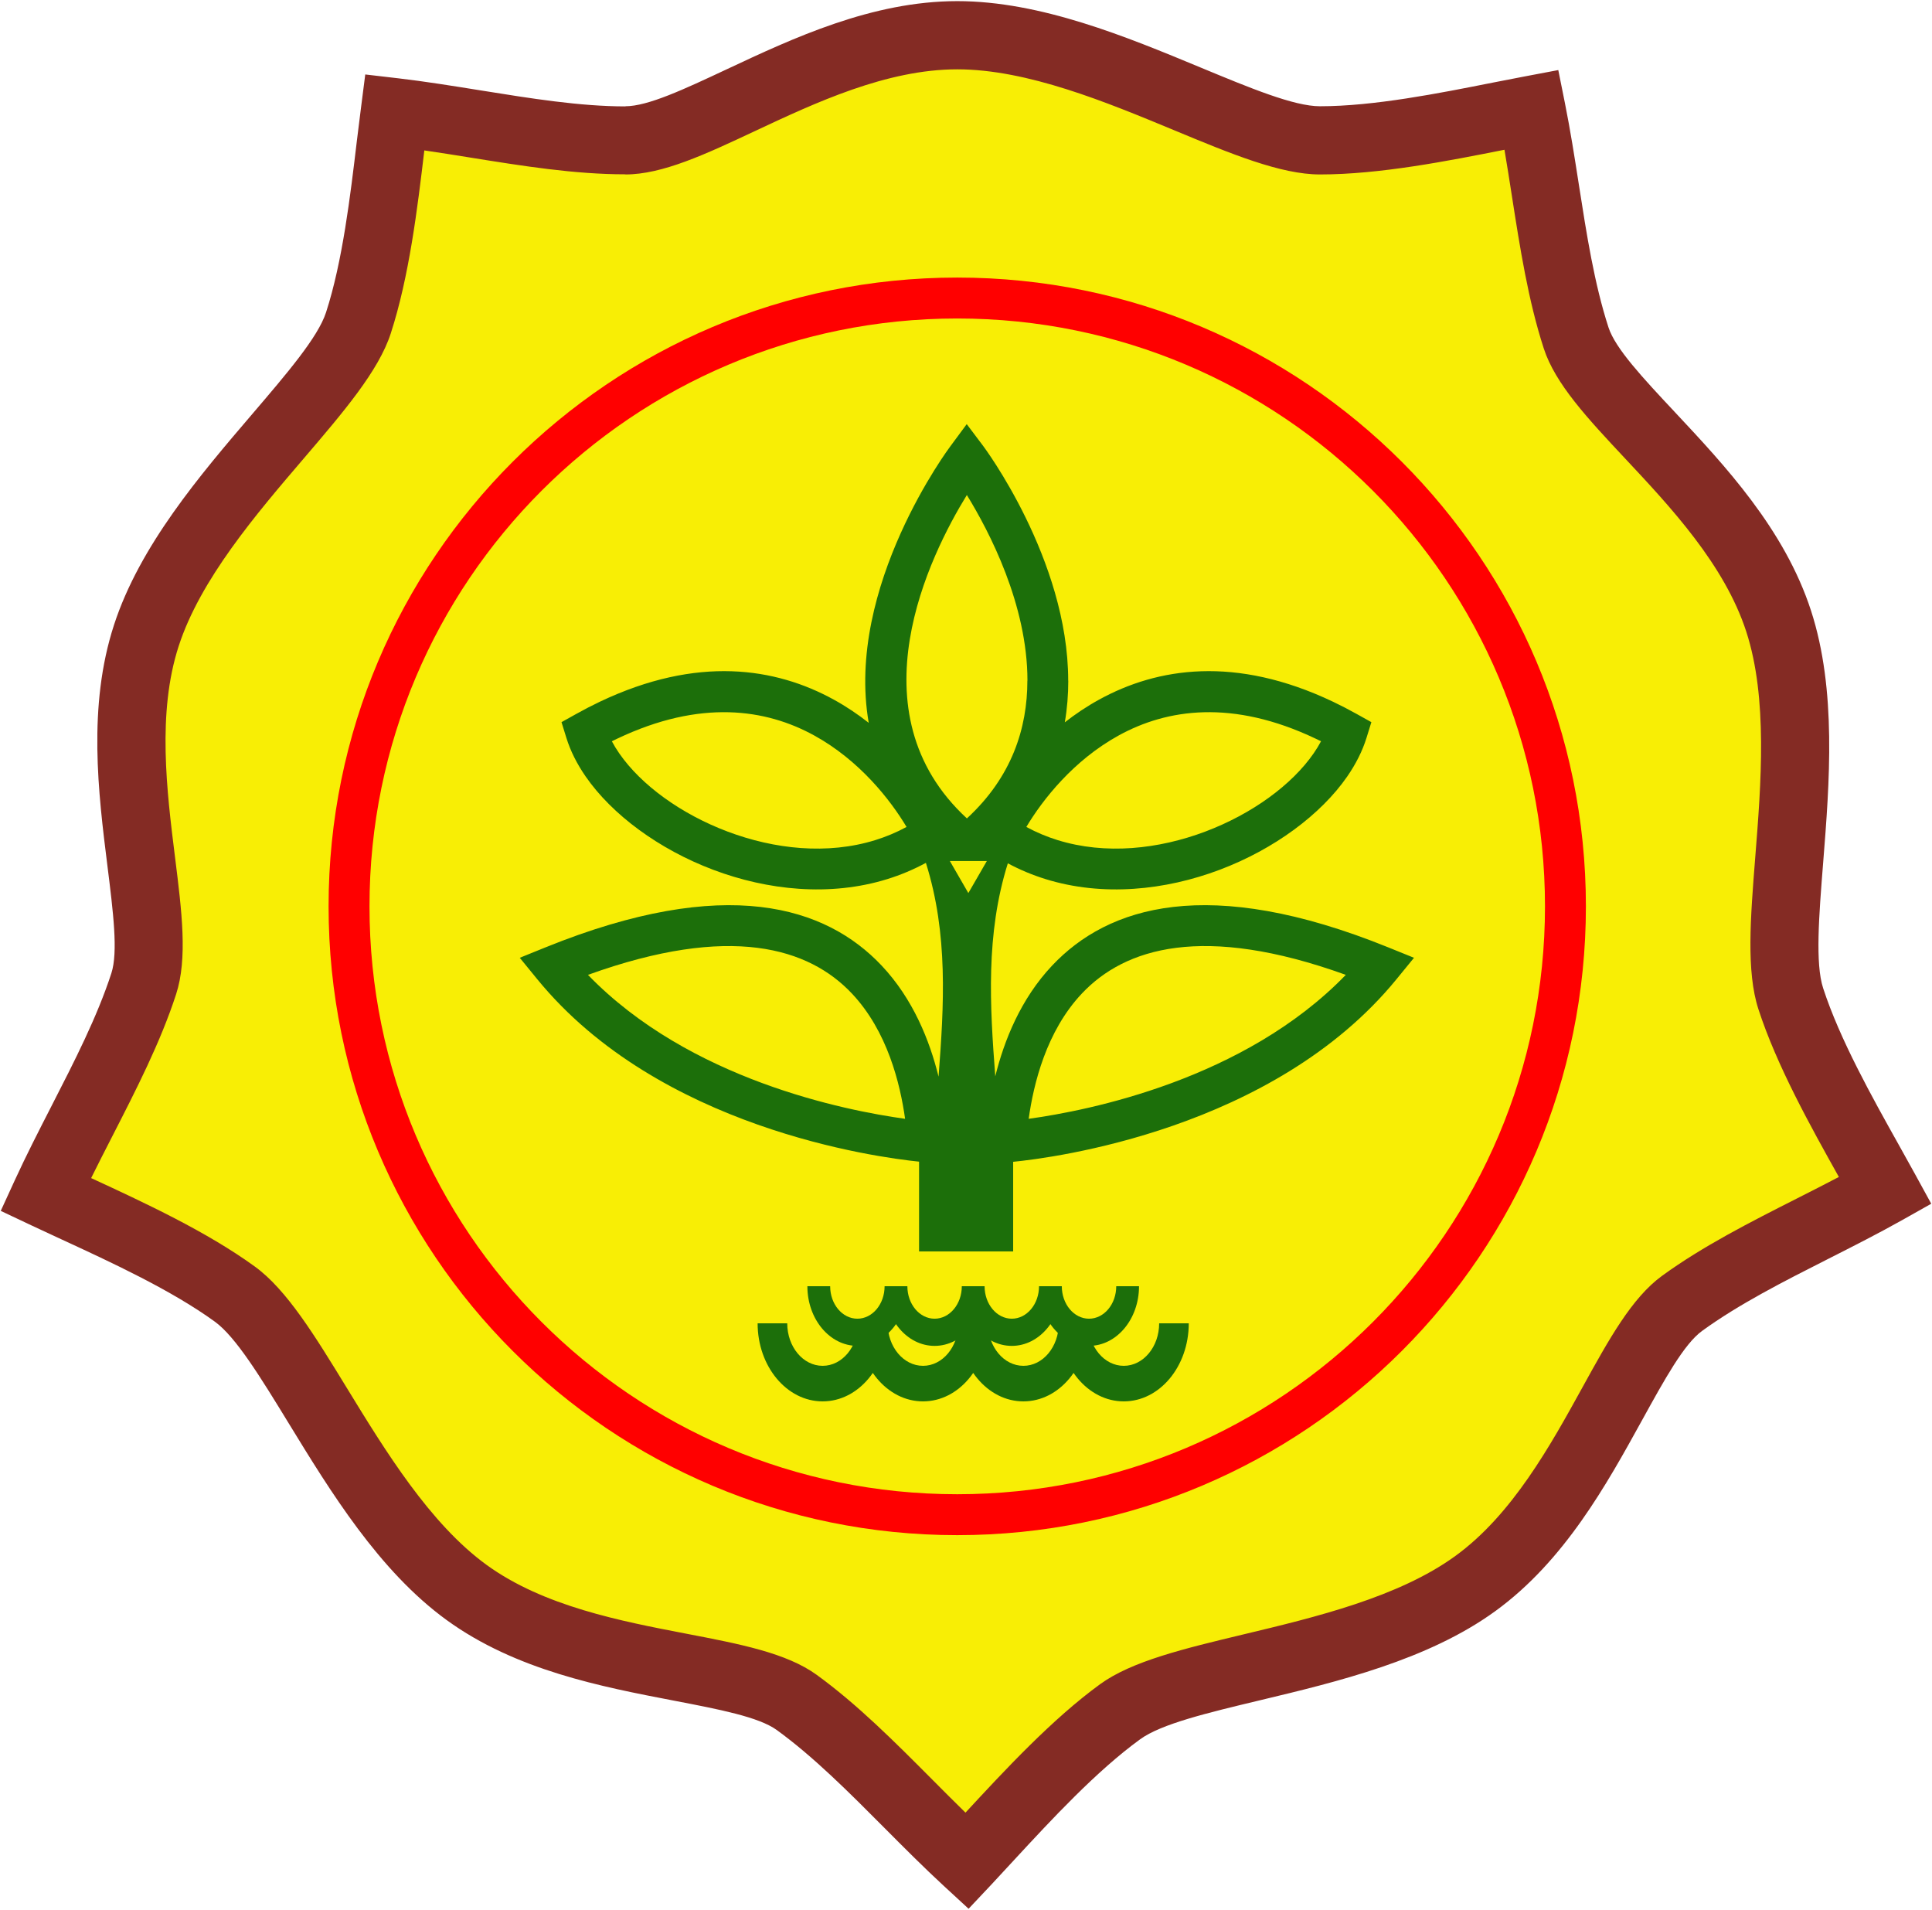
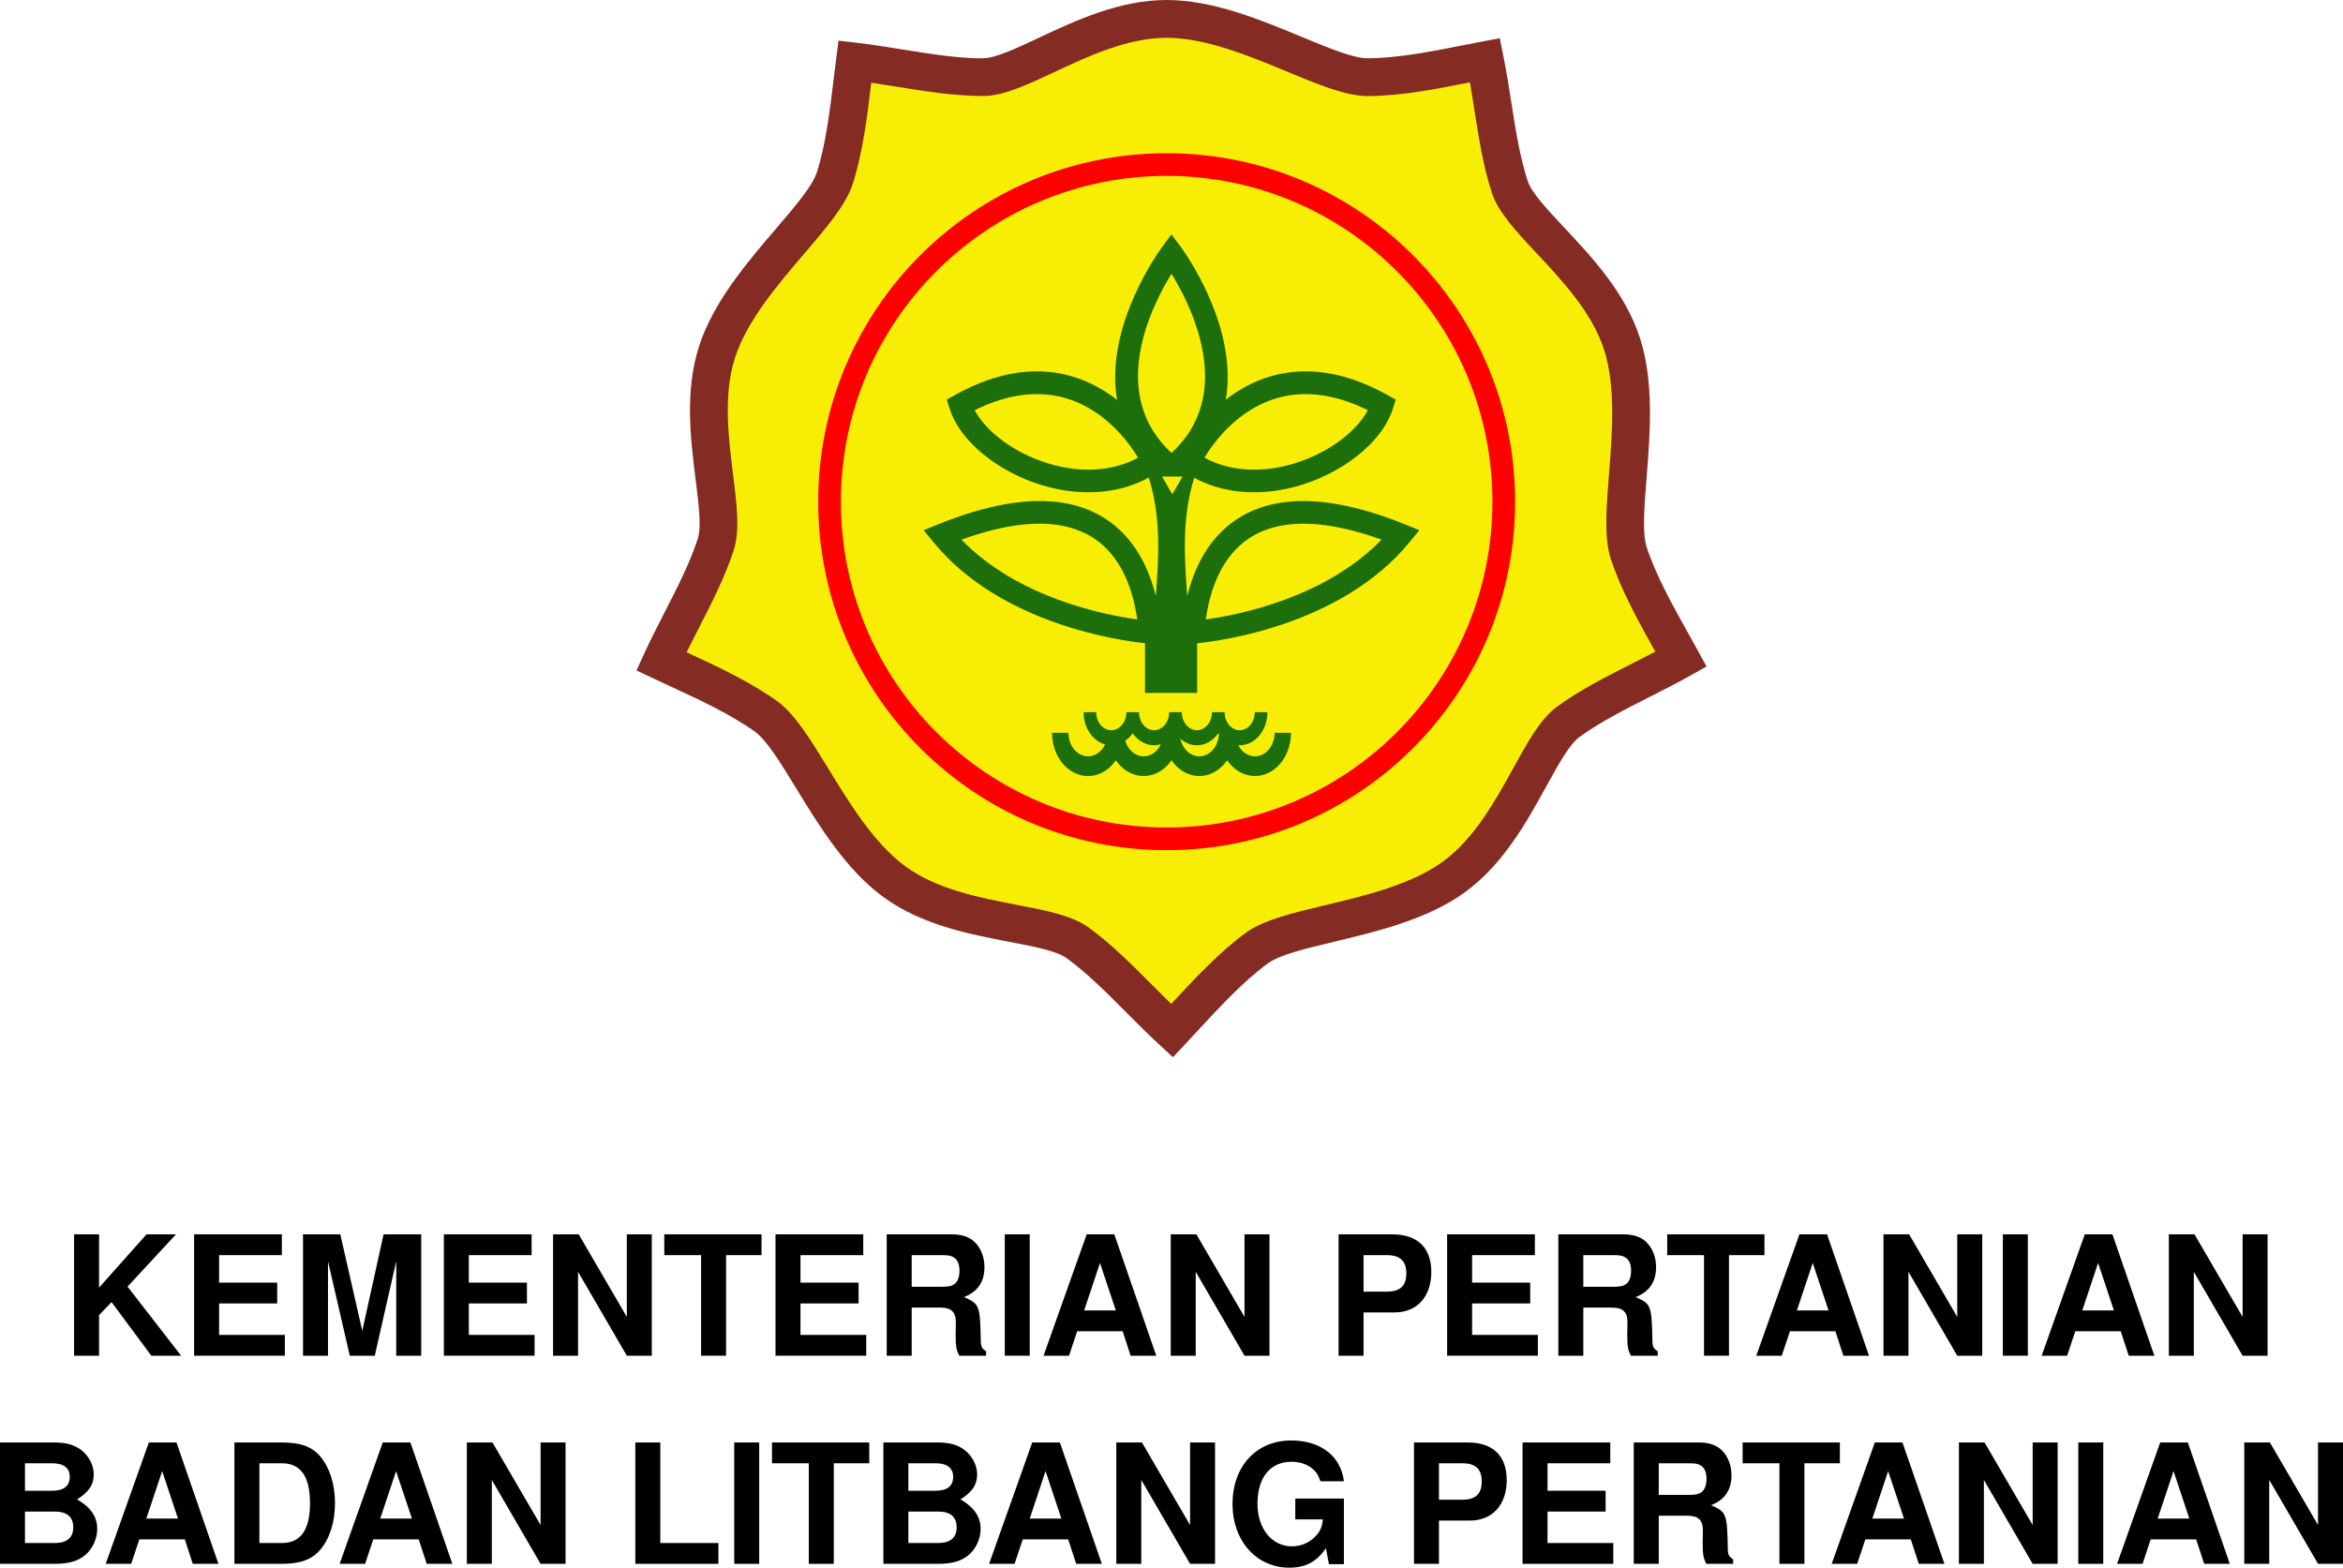
- <svg xmlns="http://www.w3.org/2000/svg" xml:space="preserve" width="600px" height="593px" style="shape-rendering:geometricPrecision; text-rendering:geometricPrecision; image-rendering:optimizeQuality; fill-rule:evenodd; clip-rule:evenodd" viewBox="0 0 600000 592765">
-   <defs>
-     <style type="text/css">
+ <svg xmlns="http://www.w3.org/2000/svg" xml:space="preserve" width="1312.726" height="878.287" style="clip-rule:evenodd;fill-rule:evenodd;image-rendering:optimizeQuality;shape-rendering:geometricPrecision;text-rendering:geometricPrecision" viewBox="0 0 1312725.6 877939.11" version="1.1" id="svg20">
+   <defs id="defs4">
+     <style type="text/css" id="style2">
   
    .fil3 {fill:#1C6F0A}
    .fil0 {fill:#F8EE05}
    .fil4 {fill:#1C6F0A;fill-rule:nonzero}
    .fil1 {fill:#842B24;fill-rule:nonzero}
    .fil2 {fill:red;fill-rule:nonzero}
   
  </style>
  </defs>
-   <g id="Pertanian">
-     <path class="fil0" d="M300281 577686c13061,-13864 30370,-33817 47591,-46329 19124,-13895 76514,-15246 110319,-39806 33804,-24560 46383,-74046 64193,-86986 18535,-13466 42214,-23284 63109,-35036 -9149,-16706 -22777,-39334 -29354,-59579 -7305,-22481 9145,-77480 -3767,-117220 -12912,-39739 -56089,-66994 -62891,-87931 -7080,-21789 -9099,-47343 -13820,-70847 -18715,3539 -44447,9507 -65734,9507 -23639,0 -70862,-32640 -112647,-32640 -41784,0 -81047,32641 -103062,32641 -22911,0 -47838,-5976 -71650,-8750 -2418,18893 -4693,45210 -11271,65455 -7305,22481 -52940,57308 -65852,97047 -12912,39739 5999,87167 -805,108104 -7080,21790 -20466,43650 -30462,65440 17222,8138 41547,18434 58768,30946 19124,13894 38144,68058 71948,92618 33804,24560 84755,21231 102565,34171 18535,13467 35189,32953 52823,49194z" />
-     <path class="fil1" d="M314996 577338c-3466,3746 -6791,7340 -7023,7586l-7169 7609 -7679 -7072c-6167,-5680 -12348,-11889 -18531,-18100 -10937,-10987 -21882,-21981 -33341,-30308 -5602,-4070 -17875,-6428 -32097,-9159 -22382,-4298 -48992,-9409 -70467,-25012 -20984,-15246 -36065,-39892 -49011,-61050 -8751,-14302 -16419,-26833 -22937,-31568 -13501,-9809 -32178,-18429 -47701,-25593 -3148,-1453 -6169,-2847 -9371,-4360l-9436 -4459 4349 -9479c3527,-7688 7504,-15449 11482,-23212 7060,-13778 14125,-27567 18526,-41111 2122,-6530 567,-18969 -1236,-33382 -2823,-22579 -6180,-49422 2041,-74722 8013,-24662 26786,-46613 42903,-65457 10904,-12750 20457,-23921 22949,-31590 5127,-15778 7558,-36245 9579,-53256 220,-1855 433,-3645 1279,-10255l1329 -10385 10334 1204c8086,942 16853,2351 25623,3761 15387,2473 30784,4948 44827,4948l0 -42c6996,0 18285,-5295 31367,-11430 20660,-9690 45222,-21211 71695,-21211 25908,0 52600,11077 75515,20587 15481,6424 29044,12053 37132,12053 16699,0 36881,-4006 53655,-7335 2669,-530 5240,-1040 10134,-1965l10225 -1933 2058 10246c1698,8455 3030,16991 4362,25529 2387,15294 4775,30598 9168,44118 2138,6580 10676,15695 20570,26258 15586,16640 34117,36422 42321,61674 8029,24711 5746,53473 3787,78166 -1330,16755 -2495,31435 -19,39054 5168,15906 15208,33851 23553,48766 1653,2955 3238,5787 5016,9034l5010 9147 -9104 5121c-7232,4068 -15084,8046 -22938,12025 -13833,7008 -27675,14023 -39138,22350 -5581,4054 -11613,14995 -18604,27673 -11007,19962 -24093,43695 -45589,59313 -20925,15202 -49048,21935 -73193,27714 -16283,3898 -30549,7313 -37127,12092 -13605,9885 -27516,24921 -39080,37419zm-15157 -14646c12257,-13247 26953,-29088 41829,-39896 9840,-7149 26098,-11041 44654,-15483 22174,-5308 48003,-11491 65665,-24322 17677,-12843 29513,-34309 39469,-52365 8225,-14918 15324,-27792 24724,-34621 12689,-9219 27366,-16656 42033,-24087 4293,-2175 8585,-4350 12866,-6599 -8783,-15699 -19277,-34516 -24991,-52100 -3795,-11681 -2477,-28288 -973,-47243 1808,-22786 3915,-49327 -2794,-69977 -6758,-20800 -23513,-38688 -37606,-53733 -11648,-12436 -21701,-23168 -25285,-34198 -4831,-14870 -7373,-31155 -9912,-47428 -746,-4780 -1492,-9559 -2292,-14260 -17639,3501 -38775,7668 -57299,7668 -12207,0 -27632,-6401 -45238,-13708 -21074,-8745 -45622,-18932 -67409,-18932 -21949,0 -44116,10397 -62762,19142 -15448,7246 -28779,13498 -40300,13498l0 -42c-15810,0 -31979,-2599 -48136,-5196 -4740,-762 -9480,-1524 -14302,-2223 -2116,17817 -4682,39146 -10433,56845 -3779,11631 -14624,24312 -27003,38786 -14839,17351 -32124,37561 -38849,58261 -6743,20751 -3694,45123 -1131,65623 2107,16855 3927,31401 326,42482 -4824,14848 -12340,29515 -19849,44171 -2204,4302 -4408,8602 -6539,12914 16326,7535 35864,16586 50848,27472 9901,7193 18615,21434 28561,37689 11911,19466 25786,42141 43387,54929 17698,12858 41777,17483 62030,21373 16724,3212 31156,5984 40535,12798 12692,9221 24302,20885 35905,32541 3408,3424 6816,6847 10272,10219z" />
-     <path class="fil2" d="M297279 86064c53912,0 102721,21853 138052,57184 35331,35331 57184,84140 57184,138052 0,53912 -21853,102721 -57184,138052 -35331,35331 -84140,57184 -138052,57184 -53912,0 -102721,-21853 -138052,-57184 -35331,-35331 -57184,-84140 -57184,-138052 0,-53912 21853,-102721 57184,-138052 35331,-35331 84140,-57184 138052,-57184zm129069 66167c-33031,-33031 -78664,-53461 -129069,-53461 -50405,0 -96038,20430 -129069,53461 -33031,33031 -53461,78664 -53461,129069 0,50405 20430,96038 53461,129069 33031,33031 78664,53462 129069,53462 50405,0 96038,-20430 129069,-53462 33031,-33031 53462,-78664 53462,-129069 0,-50405 -20430,-96038 -53462,-129069z" />
-     <path class="fil3" d="M291462 334102l24 0c1682,-22102 3023,-44205 -3943,-66307 -3877,2103 -7887,3771 -11985,5042 -17814,5524 -37169,3474 -54053,-2888 -16861,-6353 -31427,-17113 -39635,-28986 -2676,-3871 -4709,-7894 -5973,-11969l-1516 -4890 4494 -2505c2561,-1428 5032,-2704 7413,-3836 30337,-14422 54572,-10581 72628,-667 3929,2158 7554,4608 10875,7220 -7369,-42347 25267,-85750 25392,-85920l5045 -6826 5104 6777c18,24 26406,35129 26406,72859l25 0c0,4304 -335,8636 -1076,12951 3266,-2552 6822,-4946 10671,-7060 18055,-9914 42291,-13756 72627,667 2382,1132 4852,2408 7413,3836l4494 2505 -1516 4890c-1264,4075 -3297,8098 -5973,11969 -8208,11874 -22774,22633 -39635,28986 -16884,6362 -36239,8412 -54053,2888 -4005,-1242 -7927,-2864 -11723,-4901 -6912,22047 -5577,44093 -3900,66139 2743,-11083 7874,-24036 17683,-34420 17277,-18292 48313,-28324 104388,-5613l7966 3226 -5434 6650c-38250,46806 -106942,55503 -119049,56695l0 27827 -29222 0 0 -27874c-13325,-1364 -80795,-10419 -118573,-56647l-5434 -6650 7965 -3226c56075,-22711 87112,-12678 104389,5613 9816,10393 14949,23358 17689,34447zm9268 -56929l2872 -4974 2872 -4974 -5743 0 -5743 0 2872 4974 2872 4974zm-465 -123586c-11493,18662 -35762,67437 16,100406 13985,-12871 18778,-28040 18778,-42787l25 0c0,-23540 -11811,-46229 -18819,-57619zm-18727 103056c-5038,-8425 -14605,-20676 -28726,-28430 -14951,-8210 -35248,-11283 -61114,1014 -561,266 -1121,538 -1680,815 658,1243 1419,2487 2275,3724 6794,9828 19168,18854 33680,24322 14489,5459 30942,7267 45864,2640 3317,-1029 6564,-2380 9701,-4084zm65926 -28430c-14121,7754 -23687,20004 -28726,28430 3137,1704 6383,3055 9701,4084 14922,4627 31375,2820 45864,-2640 14512,-5468 26886,-14494 33680,-24322 855,-1237 1617,-2481 2275,-3724 -559,-277 -1119,-549 -1680,-815 -25866,-12297 -46162,-9224 -61114,-1014zm-11455 80126c-11090,11742 -15026,28094 -16544,38924 18569,-2558 66982,-12130 98488,-44696 -44384,-16004 -68643,-8311 -81944,5771zm-54923 38924c-1518,-10830 -5454,-27182 -16544,-38924 -13301,-14082 -37560,-21775 -81944,-5771 31506,32566 79919,42137 98488,44696z" />
-     <path class="fil4" d="M353732 399246c0,5114 -1738,9745 -4548,13097 -2810,3352 -6692,5425 -10979,5425 -4288,0 -8170,-2073 -10979,-5425 -355,-423 -692,-866 -1011,-1328 -319,462 -656,905 -1011,1328 -2810,3352 -6692,5425 -10979,5425 -4288,0 -8170,-2073 -10979,-5425 -355,-423 -692,-866 -1011,-1328 -319,462 -656,905 -1011,1328 -2810,3352 -6692,5425 -10979,5425 -4288,0 -8169,-2073 -10979,-5425 -355,-423 -692,-866 -1011,-1328 -319,462 -657,905 -1011,1328 -2810,3352 -6692,5425 -10979,5425 -4288,0 -8169,-2073 -10979,-5425 -2810,-3352 -4548,-7982 -4548,-13097l7075 0c0,2785 946,5306 2475,7130 1530,1824 3643,2953 5977,2953 2335,0 4448,-1129 5978,-2953 1529,-1824 2475,-4345 2475,-7130l7074 0c0,2785 946,5306 2476,7130 1530,1824 3643,2953 5977,2953 2335,0 4448,-1129 5977,-2953 1530,-1824 2476,-4345 2476,-7130l7074 0c0,2785 946,5306 2476,7130 1529,1824 3643,2953 5977,2953 2334,0 4448,-1129 5977,-2953 1530,-1824 2476,-4345 2476,-7130l7074 0c0,2785 946,5306 2475,7130 1530,1824 3643,2953 5978,2953 2334,0 4448,-1129 5977,-2953 1530,-1824 2475,-4345 2475,-7130l7075 0z" />
-     <path class="fil4" d="M369181 410768c0,6691 -2260,12750 -5913,17135 -3653,4386 -8700,7098 -14273,7098 -5574,0 -10620,-2712 -14273,-7098 -461,-553 -899,-1133 -1314,-1738 -415,604 -853,1185 -1314,1738 -3653,4386 -8700,7098 -14273,7098 -5574,0 -10620,-2712 -14273,-7098 -461,-553 -899,-1133 -1314,-1738 -415,604 -854,1185 -1314,1738 -3653,4386 -8699,7098 -14273,7098 -5574,0 -10620,-2712 -14273,-7098 -461,-553 -899,-1133 -1314,-1738 -415,604 -853,1185 -1314,1738 -3653,4386 -8700,7098 -14273,7098 -5574,0 -10620,-2712 -14273,-7098 -3653,-4385 -5913,-10444 -5913,-17135l9197 0c0,3644 1230,6942 3218,9329 1988,2387 4736,3863 7771,3863 3035,0 5783,-1476 7771,-3863 1988,-2387 3218,-5685 3218,-9329l9197 0c0,3644 1230,6942 3218,9329 1988,2387 4736,3863 7771,3863 3035,0 5782,-1476 7771,-3863 1988,-2387 3218,-5685 3218,-9329l9197 0c0,3644 1230,6942 3218,9329 1988,2387 4736,3863 7771,3863 3035,0 5783,-1476 7771,-3863 1988,-2387 3218,-5685 3218,-9329l9197 0c0,3644 1230,6942 3218,9329 1988,2387 4736,3863 7771,3863 3035,0 5782,-1476 7771,-3863 1988,-2387 3218,-5685 3218,-9329l9197 0z" />
+   <g id="Pertanian" transform="translate(356362.83,-404.9356)">
+     <g id="g17038">
+       <g id="g17739">
+         <path class="fil0" d="m 300445.49,577686 c 13061,-13864 30370,-33817 47591,-46329 19124,-13895 76514,-15246 110319,-39806 33804,-24560 46383,-74046 64193,-86986 18535,-13466 42214,-23284 63109,-35036 -9149,-16706 -22777,-39334 -29354,-59579 -7305,-22481 9145,-77480 -3767,-117220 -12912,-39739 -56089,-66994 -62891,-87931 -7080,-21789 -9099,-47343 -13820,-70847 -18715,3539 -44447,9507 -65734,9507 -23639,0 -70862,-32640 -112647,-32640 -41784,0 -81047,32641 -103062,32641 -22911,0 -47838,-5976 -71650,-8750 -2418,18893 -4693,45210 -11271,65455 -7305,22481 -52940,57308 -65852,97047 -12912,39739 5999,87167 -805,108104 -7080,21790 -20466,43650 -30462,65440 17222,8138 41547,18434 58768,30946 19124,13894 38144,68058 71948,92618 33804,24560 84755,21231 102565,34171 18535,13467 35189,32953 52823,49194 z" id="path7" />
+         <path class="fil1" d="m 314996,577338 c -3466,3746 -6791,7340 -7023,7586 l -7169,7609 -7679,-7072 c -6167,-5680 -12348,-11889 -18531,-18100 -10937,-10987 -21882,-21981 -33341,-30308 -5602,-4070 -17875,-6428 -32097,-9159 -22382,-4298 -48992,-9409 -70467,-25012 C 117705,487636 102624,462990 89678,441832 80927,427530 73259,414999 66741,410264 53240,400455 34563,391835 19040,384671 c -3148,-1453 -6169,-2847 -9371,-4360 l -9436,-4459 4349,-9479 c 3527,-7688 7504,-15449 11482,-23212 7060,-13778 14125,-27567 18526,-41111 2122,-6530 567,-18969 -1236,-33382 -2823,-22579 -6180,-49422 2041,-74722 8013,-24662 26786,-46613 42903,-65457 10904,-12750 20457,-23921 22949,-31590 5127,-15778 7558,-36245 9579,-53256 220,-1855 433,-3645 1279,-10255 l 1329,-10385 10334,1204 c 8086,942 16853,2351 25623,3761 15387,2473 30784,4948 44827,4948 v -42 c 6996,0 18285,-5295 31367,-11430 20660,-9690 45222,-21211 71695,-21211 25908,0 52600,11077 75515,20587 15481,6424 29044,12053 37132,12053 16699,0 36881,-4006 53655,-7335 2669,-530 5240,-1040 10134,-1965 l 10225,-1933 2058,10246 c 1698,8455 3030,16991 4362,25529 2387,15294 4775,30598 9168,44118 2138,6580 10676,15695 20570,26258 15586,16640 34117,36422 42321,61674 8029,24711 5746,53473 3787,78166 -1330,16755 -2495,31435 -19,39054 5168,15906 15208,33851 23553,48766 1653,2955 3238,5787 5016,9034 l 5010,9147 -9104,5121 c -7232,4068 -15084,8046 -22938,12025 -13833,7008 -27675,14023 -39138,22350 -5581,4054 -11613,14995 -18604,27673 -11007,19962 -24093,43695 -45589,59313 -20925,15202 -49048,21935 -73193,27714 -16283,3898 -30549,7313 -37127,12092 -13605,9885 -27516,24921 -39080,37419 z m -15157,-14646 c 12257,-13247 26953,-29088 41829,-39896 9840,-7149 26098,-11041 44654,-15483 22174,-5308 48003,-11491 65665,-24322 17677,-12843 29513,-34309 39469,-52365 8225,-14918 15324,-27792 24724,-34621 12689,-9219 27366,-16656 42033,-24087 4293,-2175 8585,-4350 12866,-6599 -8783,-15699 -19277,-34516 -24991,-52100 -3795,-11681 -2477,-28288 -973,-47243 1808,-22786 3915,-49327 -2794,-69977 -6758,-20800 -23513,-38688 -37606,-53733 -11648,-12436 -21701,-23168 -25285,-34198 -4831,-14870 -7373,-31155 -9912,-47428 -746,-4780 -1492,-9559 -2292,-14260 -17639,3501 -38775,7668 -57299,7668 -12207,0 -27632,-6401 -45238,-13708 -21074,-8745 -45622,-18932 -67409,-18932 -21949,0 -44116,10397 -62762,19142 -15448,7246 -28779,13498 -40300,13498 v -42 c -15810,0 -31979,-2599 -48136,-5196 -4740,-762 -9480,-1524 -14302,-2223 -2116,17817 -4682,39146 -10433,56845 -3779,11631 -14624,24312 -27003,38786 -14839,17351 -32124,37561 -38849,58261 -6743,20751 -3694,45123 -1131,65623 2107,16855 3927,31401 326,42482 -4824,14848 -12340,29515 -19849,44171 -2204,4302 -4408,8602 -6539,12914 16326,7535 35864,16586 50848,27472 9901,7193 18615,21434 28561,37689 11911,19466 25786,42141 43387,54929 17698,12858 41777,17483 62030,21373 16724,3212 31156,5984 40535,12798 12692,9221 24302,20885 35905,32541 3408,3424 6816,6847 10272,10219 z" id="path9" />
+         <path class="fil2" d="m 297279,86064 c 53912,0 102721,21853 138052,57184 35331,35331 57184,84140 57184,138052 0,53912 -21853,102721 -57184,138052 -35331,35331 -84140,57184 -138052,57184 -53912,0 -102721,-21853 -138052,-57184 -35331,-35331 -57184,-84140 -57184,-138052 0,-53912 21853,-102721 57184,-138052 35331,-35331 84140,-57184 138052,-57184 z m 129069,66167 C 393317,119200 347684,98770 297279,98770 c -50405,0 -96038,20430 -129069,53461 -33031,33031 -53461,78664 -53461,129069 0,50405 20430,96038 53461,129069 33031,33031 78664,53462 129069,53462 50405,0 96038,-20430 129069,-53462 33031,-33031 53462,-78664 53462,-129069 0,-50405 -20430,-96038 -53462,-129069 z" id="path11" />
+         <path class="fil3" d="m 291189,334102 h 24 c 1682,-22102 3023,-44205 -3943,-66307 -3877,2103 -7887,3771 -11985,5042 -17814,5524 -37169,3474 -54053,-2888 -16861,-6353 -31427,-17113 -39635,-28986 -2676,-3871 -4709,-7894 -5973,-11969 l -1516,-4890 4494,-2505 c 2561,-1428 5032,-2704 7413,-3836 30337,-14422 54572,-10581 72628,-667 3929,2158 7554,4608 10875,7220 -7369,-42347 25267,-85750 25392,-85920 l 5045,-6826 5104,6777 c 18,24 26406,35129 26406,72859 h 25 c 0,4304 -335,8636 -1076,12951 3266,-2552 6822,-4946 10671,-7060 18055,-9914 42291,-13756 72627,667 2382,1132 4852,2408 7413,3836 l 4494,2505 -1516,4890 c -1264,4075 -3297,8098 -5973,11969 -8208,11874 -22774,22633 -39635,28986 -16884,6362 -36239,8412 -54053,2888 -4005,-1242 -7927,-2864 -11723,-4901 -6912,22047 -5577,44093 -3900,66139 2743,-11083 7874,-24036 17683,-34420 17277,-18292 48313,-28324 104388,-5613 l 7966,3226 -5434,6650 c -38250,46806 -106942,55503 -119049,56695 v 27827 h -29222 v -27874 c -13325,-1364 -80795,-10419 -118573,-56647 l -5434,-6650 7965,-3226 c 56075,-22711 87112,-12678 104389,5613 9816,10393 14949,23358 17689,34447 z m 9268,-56929 2872,-4974 2872,-4974 h -5743 -5743 l 2872,4974 2872,4974 z m -465,-123586 c -11493,18662 -35762,67437 16,100406 13985,-12871 18778,-28040 18778,-42787 h 25 c 0,-23540 -11811,-46229 -18819,-57619 z m -18727,103056 c -5038,-8425 -14605,-20676 -28726,-28430 -14951,-8210 -35248,-11283 -61114,1014 -561,266 -1121,538 -1680,815 658,1243 1419,2487 2275,3724 6794,9828 19168,18854 33680,24322 14489,5459 30942,7267 45864,2640 3317,-1029 6564,-2380 9701,-4084 z m 65926,-28430 c -14121,7754 -23687,20004 -28726,28430 3137,1704 6383,3055 9701,4084 14922,4627 31375,2820 45864,-2640 14512,-5468 26886,-14494 33680,-24322 855,-1237 1617,-2481 2275,-3724 -559,-277 -1119,-549 -1680,-815 -25866,-12297 -46162,-9224 -61114,-1014 z m -11455,80126 c -11090,11742 -15026,28094 -16544,38924 18569,-2558 66982,-12130 98488,-44696 -44384,-16004 -68643,-8311 -81944,5771 z m -54923,38924 c -1518,-10830 -5454,-27182 -16544,-38924 -13301,-14082 -37560,-21775 -81944,-5771 31506,32566 79919,42137 98488,44696 z" id="path13" />
+         <path class="fil4" d="m 353732,399246 c 0,5114 -1738,9745 -4548,13097 -2810,3352 -6692,5425 -10979,5425 -4288,0 -8170,-2073 -10979,-5425 -355,-423 -692,-866 -1011,-1328 -319,462 -656,905 -1011,1328 -2810,3352 -6692,5425 -10979,5425 -4288,0 -8170,-2073 -10979,-5425 -355,-423 -692,-866 -1011,-1328 -319,462 -656,905 -1011,1328 -2810,3352 -6692,5425 -10979,5425 -4288,0 -8169,-2073 -10979,-5425 -355,-423 -692,-866 -1011,-1328 -319,462 -657,905 -1011,1328 -2810,3352 -6692,5425 -10979,5425 -4288,0 -8169,-2073 -10979,-5425 -2810,-3352 -4548,-7982 -4548,-13097 h 7075 c 0,2785 946,5306 2475,7130 1530,1824 3643,2953 5977,2953 2335,0 4448,-1129 5978,-2953 1529,-1824 2475,-4345 2475,-7130 h 7074 c 0,2785 946,5306 2476,7130 1530,1824 3643,2953 5977,2953 2335,0 4448,-1129 5977,-2953 1530,-1824 2476,-4345 2476,-7130 h 7074 c 0,2785 946,5306 2476,7130 1529,1824 3643,2953 5977,2953 2334,0 4448,-1129 5977,-2953 1530,-1824 2476,-4345 2476,-7130 h 7074 c 0,2785 946,5306 2475,7130 1530,1824 3643,2953 5978,2953 2334,0 4448,-1129 5977,-2953 1530,-1824 2475,-4345 2475,-7130 z" id="path15" />
+         <path class="fil4" d="m 366945.5,410768 c 0,6691 -2260,12750 -5913,17135 -3653,4386 -8700,7098 -14273,7098 -5574,0 -10620,-2712 -14273,-7098 -461,-553 -899,-1133 -1314,-1738 -415,604 -853,1185 -1314,1738 -3653,4386 -8700,7098 -14273,7098 -5574,0 -10620,-2712 -14273,-7098 -461,-553 -899,-1133 -1314,-1738 -415,604 -854,1185 -1314,1738 -3653,4386 -8699,7098 -14273,7098 -5574,0 -10620,-2712 -14273,-7098 -461,-553 -899,-1133 -1314,-1738 -415,604 -853,1185 -1314,1738 -3653,4386 -8700,7098 -14273,7098 -5574,0 -10620,-2712 -14273,-7098 -3653,-4385 -5913,-10444 -5913,-17135 h 9197 c 0,3644 1230,6942 3218,9329 1988,2387 4736,3863 7771,3863 3035,0 5783,-1476 7771,-3863 1988,-2387 3218,-5685 3218,-9329 h 9197 c 0,3644 1230,6942 3218,9329 1988,2387 4736,3863 7771,3863 3035,0 5782,-1476 7771,-3863 1988,-2387 3218,-5685 3218,-9329 h 9197 c 0,3644 1230,6942 3218,9329 1988,2387 4736,3863 7771,3863 3035,0 5783,-1476 7771,-3863 1988,-2387 3218,-5685 3218,-9329 h 9197 c 0,3644 1230,6942 3218,9329 1988,2387 4736,3863 7771,3863 3035,0 5782,-1476 7771,-3863 1988,-2387 3218,-5685 3218,-9329 h 9197 z" id="path17" />
+         <g id="g17511" transform="matrix(1.406395,0,0,1.406395,-121918.56,-195073.3)" style="font-size:66325.4px;line-height:1.25;stroke-width:3553.14">
+           <path d="m -127235.09,662749.79 4974.41,-5173.38 15851.77,21356.78 h 11872.242 l -21356.782,-27525.04 19300.695,-20826.18 h -11739.595 l -18902.74,21224.13 v -21224.13 h -9948.81 v 48351.22 h 9948.81 z" style="font-weight:bold;text-align:center;text-anchor:middle" id="path17056" />
+           <path d="m -79414.505,658107.01 h 23147.564 v -8290.67 h -23147.564 v -10943.69 h 25004.675 v -8290.68 h -34953.485 v 48351.22 h 36147.342 v -8290.68 h -26198.532 z" style="font-weight:bold;text-align:center;text-anchor:middle" id="path17058" />
+           <path d="m -36037.708,641260.36 8688.627,37672.83 h 9948.81 l 8555.976,-37672.83 v 37672.83 H 1104.515 V 630581.97 H -13885.025 l -8489.651,38468.73 -8754.952,-38468.73 h -14856.89 v 48351.22 h 9948.81 z" style="font-weight:bold;text-align:center;text-anchor:middle" id="path17060" />
+           <path d="m 20073.6,658107.01 h 23147.564 v -8290.67 H 20073.6 v -10943.69 h 25004.676 v -8290.68 H 10124.791 v 48351.22 h 36147.342 v -8290.68 H 20073.6 Z" style="font-weight:bold;text-align:center;text-anchor:middle" id="path17062" />
+           <path d="m 83016.378,678933.19 h 9948.81 v -48351.22 h -9948.81 v 32897.4 l -19168.04,-32897.4 H 53634.227 v 48351.22 h 9948.81 v -33428 z" style="font-weight:bold;text-align:center;text-anchor:middle" id="path17064" />
+           <path d="m 122546.33,638872.65 h 14127.31 v -8290.68 H 97939.608 v 8290.68 h 14657.912 v 40060.54 h 9948.81 z" style="font-weight:bold;text-align:center;text-anchor:middle" id="path17066" />
+           <path d="m 152193.82,658107.01 h 23147.56 v -8290.67 h -23147.56 v -10943.69 h 25004.67 v -8290.68 h -34953.48 v 48351.22 h 36147.34 v -8290.68 h -26198.53 z" style="font-weight:bold;text-align:center;text-anchor:middle" id="path17068" />
+           <path d="m 196499.18,659765.15 h 11407.96 c 4311.16,0 6168.27,1724.46 6168.27,5703.98 v 1989.76 c -66.33,1260.19 -66.33,2454.04 -66.33,3183.62 0,4576.46 265.3,5969.29 1459.16,8290.68 h 10678.39 v -1790.79 c -1525.49,-862.23 -2122.41,-1857.11 -2122.41,-3979.52 -265.31,-14259.96 -530.61,-14923.22 -6698.87,-17576.23 5438.68,-2122.42 8158.02,-6035.61 8158.02,-11938.57 0,-3846.88 -1326.5,-7362.12 -3647.89,-9749.84 -2188.74,-2255.06 -5239.71,-3316.27 -9351.88,-3316.27 h -25933.23 v 48351.22 h 9948.81 z m 0,-8290.68 v -12601.82 h 12004.89 c 2851.99,0 3979.53,265.3 5239.71,1260.18 1193.86,994.88 1790.79,2653.02 1790.79,4908.08 0,2321.39 -596.93,4178.5 -1790.79,5173.38 -1127.53,928.56 -2387.72,1260.18 -5239.71,1260.18 z" style="font-weight:bold;text-align:center;text-anchor:middle" id="path17070" />
+           <path d="m 243523.86,630581.97 h -9948.81 v 48351.22 h 9948.81 z" style="font-weight:bold;text-align:center;text-anchor:middle" id="path17072" />
+           <path d="m 280533.48,669183.35 3183.62,9749.84 h 10214.11 l -16714,-48351.22 H 266207.2 l -17178.28,48351.22 h 10147.79 l 3249.94,-9749.84 z m -2719.34,-8290.67 h -12601.82 l 6300.91,-18902.74 z" style="font-weight:bold;text-align:center;text-anchor:middle" id="path17074" />
+           <path d="m 329083.68,678933.19 h 9948.8 v -48351.22 h -9948.8 v 32897.4 l -19168.04,-32897.4 h -10214.12 v 48351.22 h 9948.81 v -33428 z" style="font-weight:bold;text-align:center;text-anchor:middle" id="path17076" />
+           <path d="m 376506.34,661688.58 h 12402.85 c 8887.61,0 14591.59,-6300.91 14591.59,-16117.07 0,-9683.51 -5505.01,-14989.54 -15586.47,-14989.54 h -21356.78 v 48351.22 h 9948.81 z m 0,-8290.67 v -14525.26 h 9285.56 c 5306.03,0 7760.07,2321.39 7760.07,7229.47 0,4974.4 -2454.04,7295.79 -7760.07,7295.79 z" style="font-weight:bold;text-align:center;text-anchor:middle" id="path17078" />
+           <path d="m 419750.48,658107.01 h 23147.56 v -8290.67 h -23147.56 v -10943.69 h 25004.67 v -8290.68 h -34953.48 v 48351.22 h 36147.34 v -8290.68 h -26198.53 z" style="font-weight:bold;text-align:center;text-anchor:middle" id="path17080" />
+           <path d="m 464055.86,659765.15 h 11407.97 c 4311.15,0 6168.26,1724.46 6168.26,5703.98 v 1989.76 c -66.32,1260.19 -66.32,2454.04 -66.32,3183.62 0,4576.46 265.3,5969.29 1459.16,8290.68 h 10678.39 v -1790.79 c -1525.49,-862.23 -2122.42,-1857.11 -2122.42,-3979.52 -265.3,-14259.96 -530.6,-14923.22 -6698.86,-17576.23 5438.68,-2122.42 8158.02,-6035.61 8158.02,-11938.57 0,-3846.88 -1326.51,-7362.12 -3647.89,-9749.84 -2188.74,-2255.06 -5239.71,-3316.27 -9351.89,-3316.27 h -25933.23 v 48351.22 h 9948.81 z m 0,-8290.68 v -12601.82 h 12004.9 c 2851.99,0 3979.52,265.3 5239.71,1260.18 1193.85,994.88 1790.78,2653.02 1790.78,4908.08 0,2321.39 -596.93,4178.5 -1790.78,5173.38 -1127.53,928.56 -2387.72,1260.18 -5239.71,1260.18 z" style="font-weight:bold;text-align:center;text-anchor:middle" id="path17082" />
+           <path d="m 522090.55,638872.65 h 14127.31 v -8290.68 h -38734.03 v 8290.68 h 14657.91 v 40060.54 h 9948.81 z" style="font-weight:bold;text-align:center;text-anchor:middle" id="path17084" />
+           <path d="m 564472.48,669183.35 3183.62,9749.84 h 10214.11 l -16714,-48351.22 H 550146.2 l -17178.28,48351.22 h 10147.79 l 3249.94,-9749.84 z m -2719.34,-8290.67 h -12601.82 l 6300.91,-18902.74 z" style="font-weight:bold;text-align:center;text-anchor:middle" id="path17086" />
+           <path d="m 613022.74,678933.19 h 9948.81 v -48351.22 h -9948.81 v 32897.4 l -19168.04,-32897.4 h -10214.11 v 48351.22 h 9948.81 v -33428 z" style="font-weight:bold;text-align:center;text-anchor:middle" id="path17088" />
+           <path d="m 641144.71,630581.97 h -9948.81 v 48351.22 h 9948.81 z" style="font-weight:bold;text-align:center;text-anchor:middle" id="path17090" />
+           <path d="m 678154.3,669183.35 3183.62,9749.84 h 10214.11 l -16714,-48351.22 h -11010.02 l -17178.28,48351.22 h 10147.79 l 3249.94,-9749.84 z m -2719.35,-8290.67 h -12601.82 l 6300.91,-18902.74 z" style="font-weight:bold;text-align:center;text-anchor:middle" id="path17092" />
+           <path d="m 726704.49,678933.19 h 9948.81 v -48351.22 h -9948.81 v 32897.4 l -19168.04,-32897.4 h -10214.11 v 48351.22 h 9948.81 v -33428 z" style="font-weight:bold;text-align:center;text-anchor:middle" id="path17094" />
+           <path d="m -166698.71,761839.94 h 21754.73 c 5571.34,0 9285.56,-1061.21 12203.88,-3515.25 2918.32,-2454.04 4775.43,-6499.89 4775.43,-10413.09 0,-4775.43 -2520.37,-8555.97 -8025.38,-11739.59 4775.43,-3050.97 6632.54,-5836.64 6632.54,-9948.81 0,-3382.6 -1658.13,-6831.52 -4377.47,-9219.23 -2851.99,-2454.04 -6234.59,-3515.25 -11407.97,-3515.25 h -21555.76 z m 9948.81,-40060.55 h 10811.04 c 4642.78,0 7030.5,1857.12 7030.5,5438.69 0,3647.89 -2387.72,5505.01 -7030.5,5505.01 h -10811.04 z m 0,19234.37 h 11872.25 c 4841.75,0 7362.12,2122.41 7362.12,6300.91 0,4112.18 -2520.37,6234.59 -7362.12,6234.59 h -11872.25 z" style="font-weight:bold;text-align:center;text-anchor:middle" id="path17096" />
+           <path d="m -93077.516,752090.1 3183.619,9749.84 h 10214.111 l -16714,-48351.22 H -107403.8 l -17178.28,48351.22 h 10147.79 l 3249.94,-9749.84 z m -2719.342,-8290.67 h -12601.822 l 6300.91,-18902.74 z" style="font-weight:bold;text-align:center;text-anchor:middle" id="path17098" />
+           <path d="m -73312.536,761839.94 h 18902.739 c 7362.119,0 12004.897,-1724.46 15321.167,-5637.66 3780.547,-4510.13 5836.635,-11010.02 5836.635,-18571.11 0,-7494.77 -2056.088,-13994.66 -5836.635,-18571.12 -3316.27,-3913.19 -7892.723,-5571.33 -15321.167,-5571.33 h -18902.739 z m 9948.81,-8290.68 v -31769.87 h 8953.929 c 7494.77,0 11208.992,5239.71 11208.992,15918.1 0,10612.06 -3714.222,15851.77 -11208.992,15851.77 z" style="font-weight:bold;text-align:center;text-anchor:middle" id="path17100" />
+           <path d="m 109.714,752090.1 3183.619,9749.84 H 13507.445 L -3206.556,713488.72 H -14216.572 l -17178.278,48351.22 h 10147.786 l 3249.945,-9749.84 z m -2719.341,-8290.67 h -12601.826 l 6300.913,-18902.74 z" style="font-weight:bold;text-align:center;text-anchor:middle" id="path17102" />
+           <path d="m 48659.921,761839.94 h 9948.81 v -48351.22 h -9948.81 v 32897.4 l -19168.04,-32897.4 H 19277.77 v 48351.22 h 9948.81 v -33428.01 z" style="font-weight:bold;text-align:center;text-anchor:middle" id="path17104" />
+           <path d="m 96347.875,713488.72 h -9948.81 v 48351.22 h 33096.375 v -8290.68 H 96347.875 Z" style="font-weight:bold;text-align:center;text-anchor:middle" id="path17106" />
+           <path d="m 135745.17,713488.72 h -9948.81 v 48351.22 h 9948.81 z" style="font-weight:bold;text-align:center;text-anchor:middle" id="path17108" />
+           <path d="m 165458.89,721779.39 h 14127.31 v -8290.67 h -38734.03 v 8290.67 h 14657.91 v 40060.55 h 9948.81 z" style="font-weight:bold;text-align:center;text-anchor:middle" id="path17110" />
+           <path d="m 185223.86,761839.94 h 21754.73 c 5571.33,0 9285.55,-1061.21 12203.87,-3515.25 2918.32,-2454.04 4775.43,-6499.89 4775.43,-10413.09 0,-4775.43 -2520.37,-8555.97 -8025.37,-11739.59 4775.42,-3050.97 6632.54,-5836.64 6632.54,-9948.81 0,-3382.6 -1658.14,-6831.52 -4377.48,-9219.23 -2851.99,-2454.04 -6234.59,-3515.25 -11407.97,-3515.25 h -21555.75 z m 9948.81,-40060.55 h 10811.04 c 4642.77,0 7030.49,1857.12 7030.49,5438.69 0,3647.89 -2387.72,5505.01 -7030.49,5505.01 h -10811.04 z m 0,19234.37 h 11872.24 c 4841.76,0 7362.12,2122.41 7362.12,6300.91 0,4112.18 -2520.36,6234.59 -7362.12,6234.59 h -11872.24 z" style="font-weight:bold;text-align:center;text-anchor:middle" id="path17112" />
+           <path d="m 258845.04,752090.1 3183.62,9749.84 h 10214.11 l -16714,-48351.22 h -11010.01 l -17178.28,48351.22 h 10147.78 l 3249.95,-9749.84 z m -2719.34,-8290.67 h -12601.82 l 6300.91,-18902.74 z" style="font-weight:bold;text-align:center;text-anchor:middle" id="path17114" />
+           <path d="m 307395.23,761839.94 h 9948.81 v -48351.22 h -9948.81 v 32897.4 l -19168.04,-32897.4 h -10214.11 v 48351.22 h 9948.81 v -33428.01 z" style="font-weight:bold;text-align:center;text-anchor:middle" id="path17116" />
+           <path d="m 368679.97,735840.38 h -19367.02 v 8290.67 h 11010.02 c -265.3,2719.35 -928.56,4377.48 -2387.71,6101.94 -2387.72,2918.32 -6101.94,4642.78 -9882.49,4642.78 -8091.7,0 -13795.68,-7030.49 -13795.68,-16979.3 0,-10413.09 5040.73,-16714 13530.38,-16714 3448.92,0 6367.24,994.88 8555.98,2918.31 1392.83,1193.86 2122.41,2321.39 2984.64,4841.76 h 9351.88 c -1193.86,-10015.14 -9285.56,-16249.72 -20958.83,-16249.72 -13928.33,0 -23412.86,10280.43 -23412.86,25336.3 0,14657.91 9550.86,25336.3 22616.96,25336.3 6499.89,0 10877.36,-2321.39 14591.59,-7760.07 l 1193.85,6367.24 h 5969.29 z" style="font-weight:bold;text-align:center;text-anchor:middle" id="path17118" />
+           <path d="m 406551.78,744595.33 h 12402.85 c 8887.6,0 14591.58,-6300.91 14591.58,-16117.07 0,-9683.51 -5505,-14989.54 -15586.46,-14989.54 h -21356.78 v 48351.22 h 9948.81 z m 0,-8290.67 v -14525.27 h 9285.55 c 5306.03,0 7760.07,2321.39 7760.07,7229.47 0,4974.41 -2454.04,7295.8 -7760.07,7295.8 z" style="font-weight:bold;text-align:center;text-anchor:middle" id="path17120" />
+           <path d="m 449795.94,741013.76 h 23147.56 v -8290.67 h -23147.56 v -10943.7 h 25004.68 v -8290.67 h -34953.49 v 48351.22 h 36147.34 v -8290.68 h -26198.53 z" style="font-weight:bold;text-align:center;text-anchor:middle" id="path17122" />
+           <path d="m 494101.27,742671.9 h 11407.96 c 4311.16,0 6168.27,1724.46 6168.27,5703.98 v 1989.76 c -66.33,1260.18 -66.33,2454.04 -66.33,3183.62 0,4576.45 265.3,5969.29 1459.16,8290.68 h 10678.39 v -1790.79 c -1525.49,-862.23 -2122.41,-1857.11 -2122.41,-3979.52 -265.31,-14259.96 -530.61,-14923.22 -6698.87,-17576.23 5438.68,-2122.42 8158.02,-6035.62 8158.02,-11938.58 0,-3846.87 -1326.5,-7362.12 -3647.89,-9749.83 -2188.74,-2255.06 -5239.71,-3316.27 -9351.88,-3316.27 h -25933.23 v 48351.22 h 9948.81 z m 0,-8290.68 v -12601.83 h 12004.89 c 2851.99,0 3979.53,265.31 5239.71,1260.19 1193.86,994.88 1790.79,2653.01 1790.79,4908.08 0,2321.39 -596.93,4178.5 -1790.79,5173.38 -1127.53,928.55 -2387.72,1260.18 -5239.71,1260.18 z" style="font-weight:bold;text-align:center;text-anchor:middle" id="path17124" />
+           <path d="m 552135.95,721779.39 h 14127.31 v -8290.67 h -38734.03 v 8290.67 h 14657.91 v 40060.55 h 9948.81 z" style="font-weight:bold;text-align:center;text-anchor:middle" id="path17126" />
+           <path d="m 594517.95,752090.1 3183.62,9749.84 h 10214.11 l -16714,-48351.22 h -11010.02 l -17178.28,48351.22 h 10147.79 l 3249.94,-9749.84 z m -2719.34,-8290.67 h -12601.83 l 6300.91,-18902.74 z" style="font-weight:bold;text-align:center;text-anchor:middle" id="path17128" />
+           <path d="m 643068.14,761839.94 h 9948.81 v -48351.22 h -9948.81 v 32897.4 l -19168.04,-32897.4 h -10214.11 v 48351.22 h 9948.81 v -33428.01 z" style="font-weight:bold;text-align:center;text-anchor:middle" id="path17130" />
+           <path d="m 671190.11,713488.72 h -9948.81 v 48351.22 h 9948.81 z" style="font-weight:bold;text-align:center;text-anchor:middle" id="path17132" />
+           <path d="m 708199.7,752090.1 3183.62,9749.84 h 10214.11 l -16714,-48351.22 h -11010.02 l -17178.28,48351.22 h 10147.79 l 3249.94,-9749.84 z m -2719.34,-8290.67 h -12601.83 l 6300.91,-18902.74 z" style="font-weight:bold;text-align:center;text-anchor:middle" id="path17134" />
+           <path d="m 756749.89,761839.94 h 9948.81 v -48351.22 h -9948.81 v 32897.4 l -19168.04,-32897.4 h -10214.11 v 48351.22 h 9948.81 v -33428.01 z" style="font-weight:bold;text-align:center;text-anchor:middle" id="path17136" />
+         </g>
+       </g>
+     </g>
  </g>
</svg>
